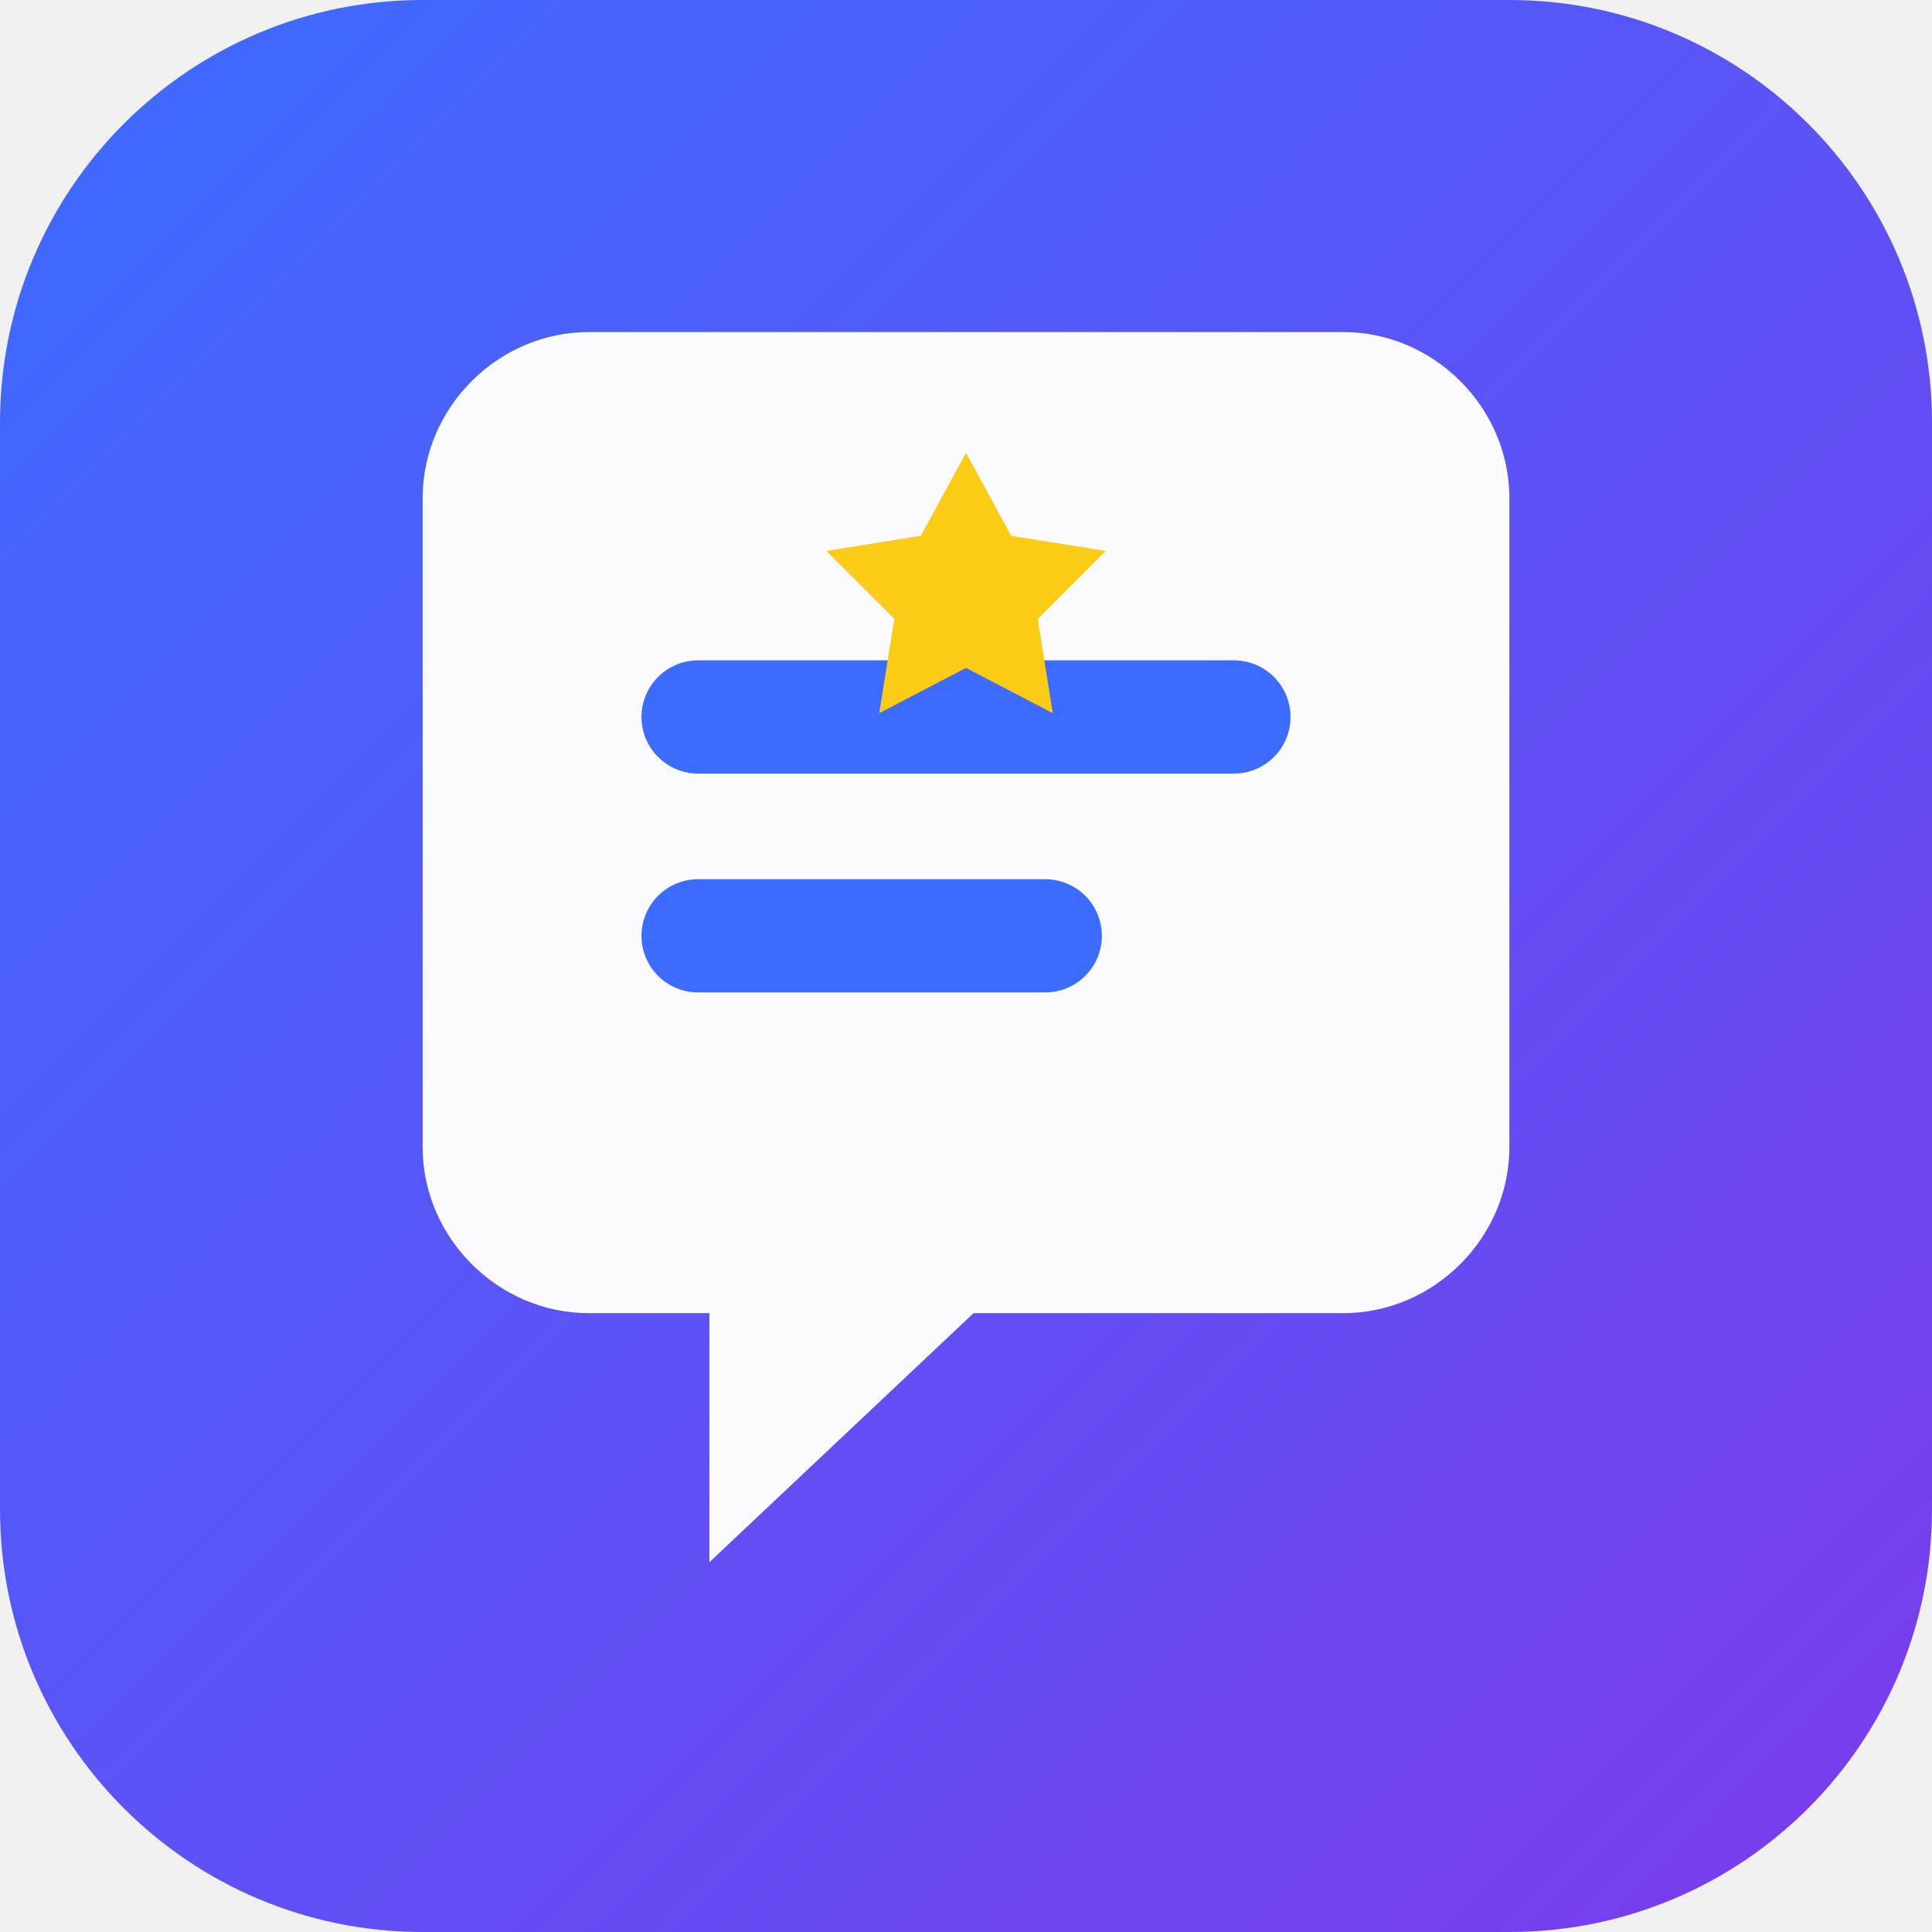
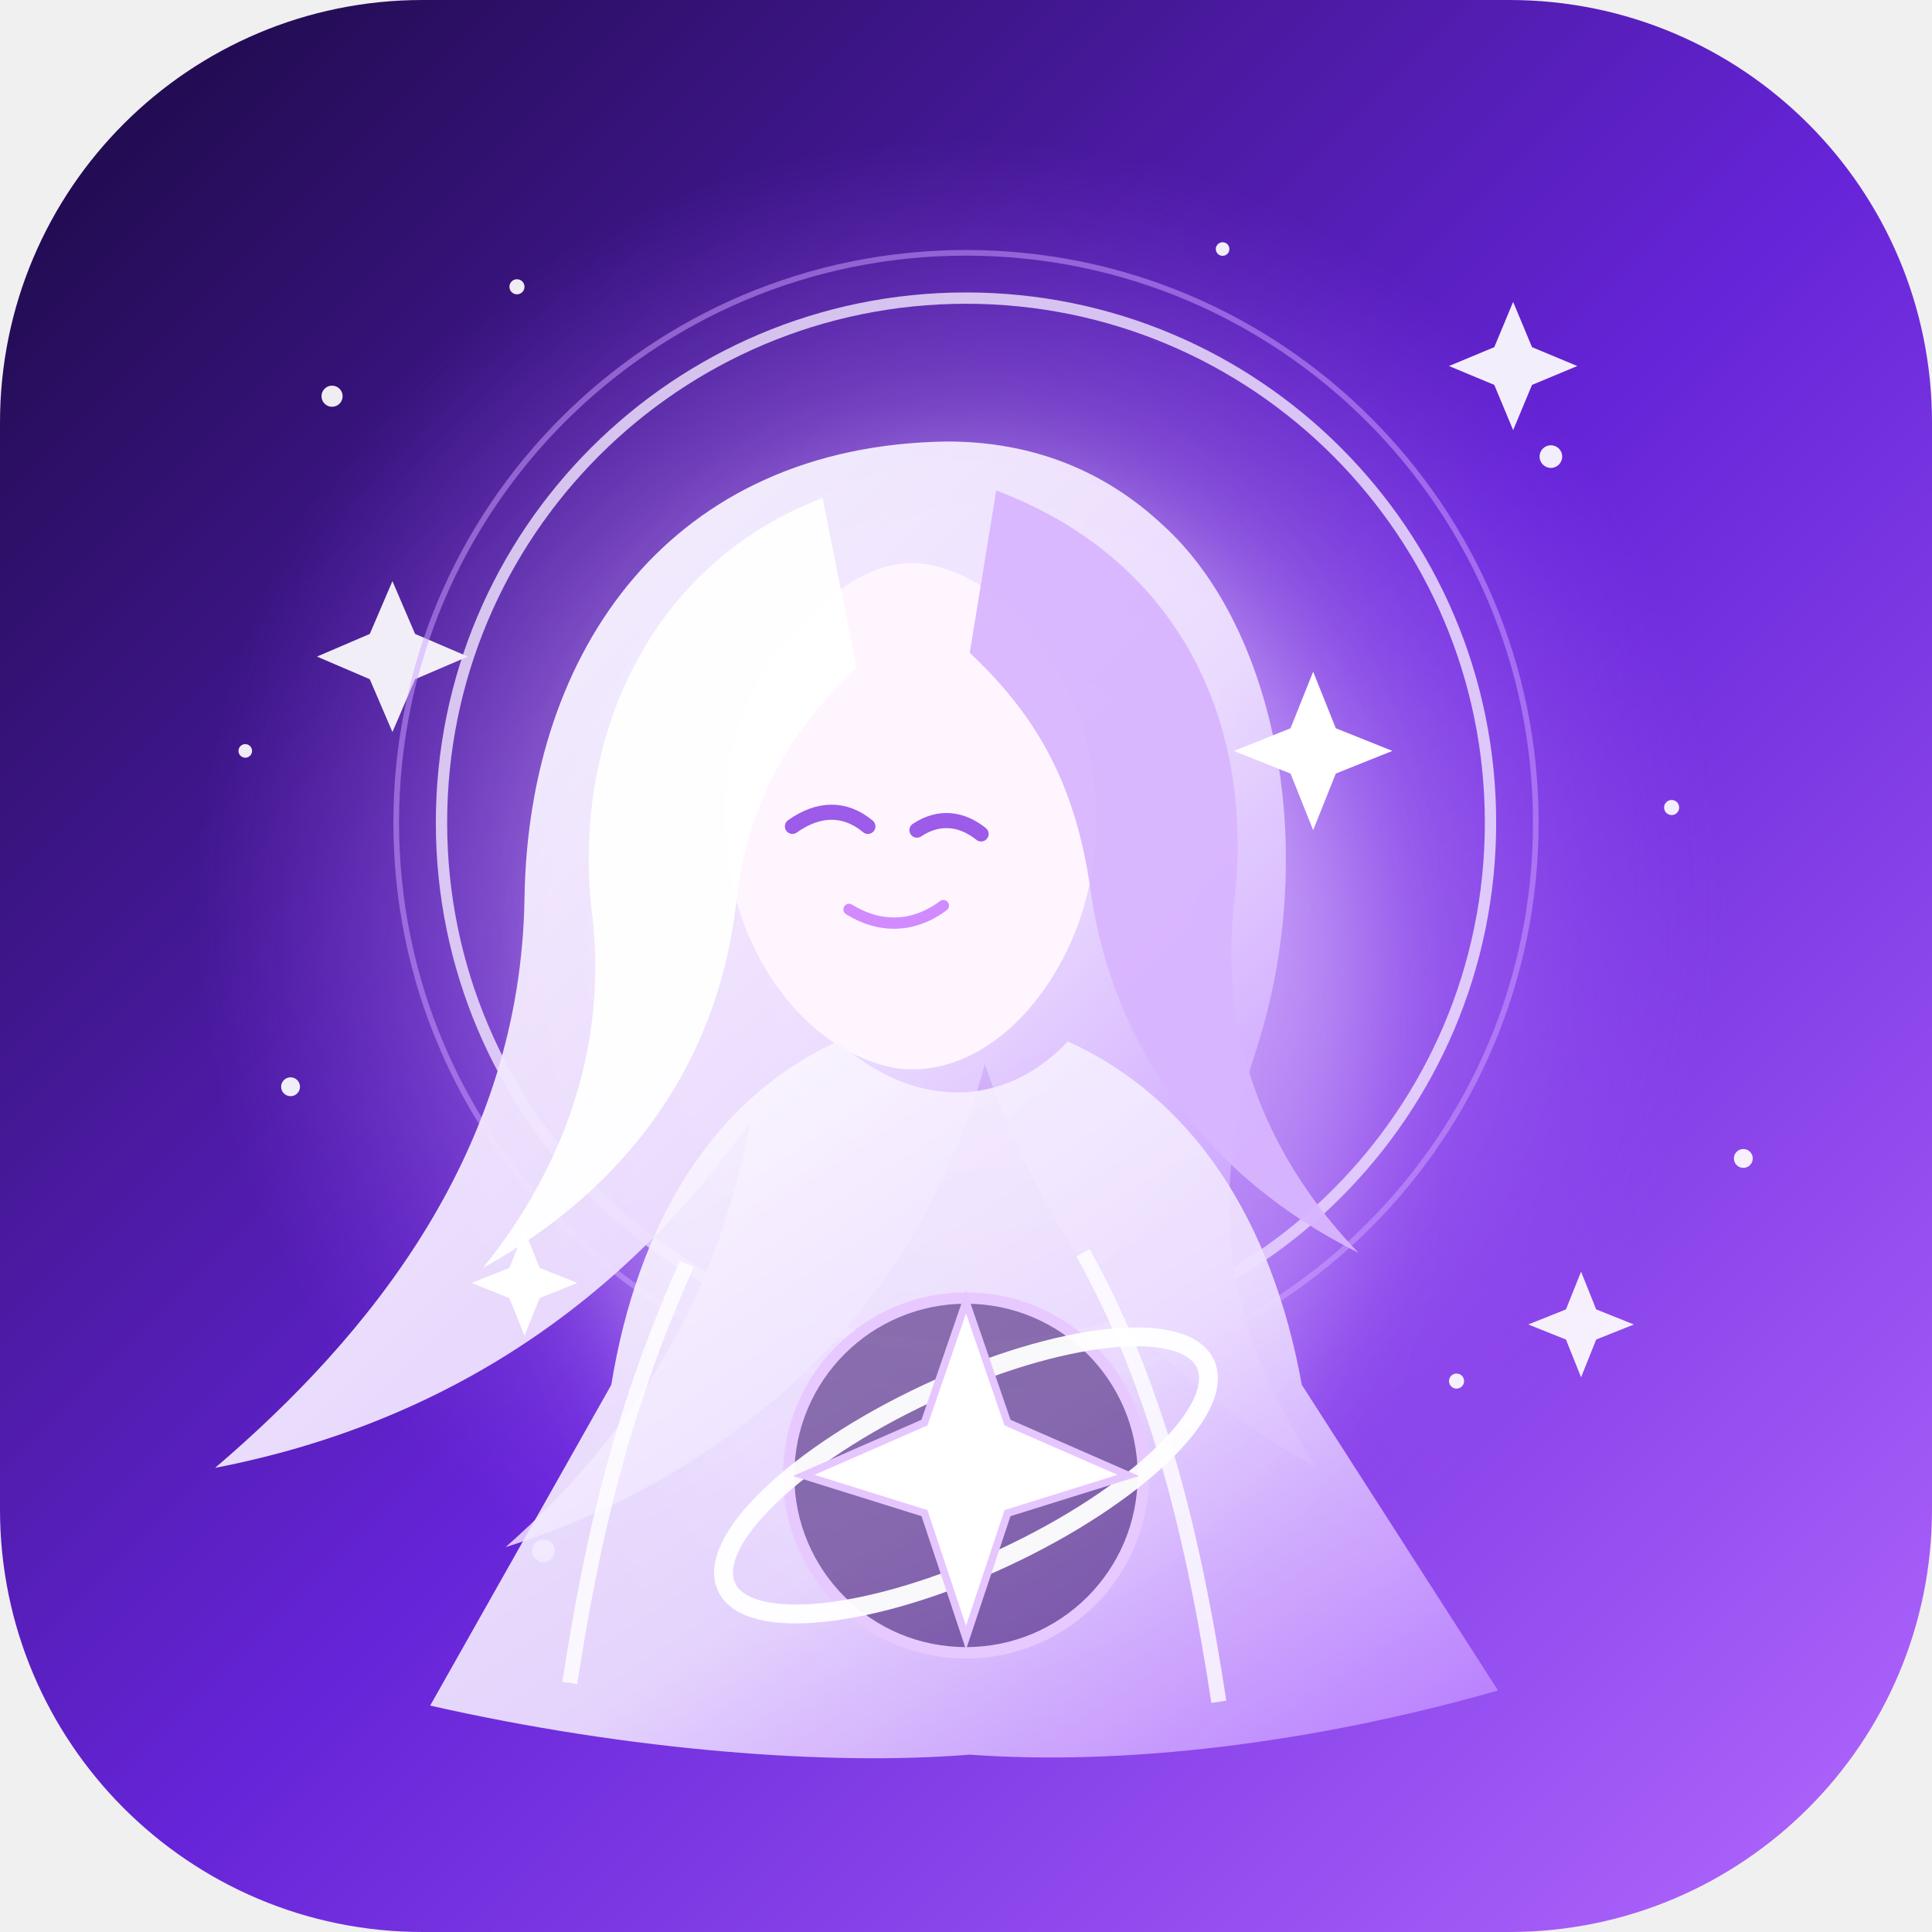
<svg xmlns="http://www.w3.org/2000/svg" viewBox="0 0 512 512">
  <defs>
-     <linearGradient id="g" x1="0" y1="0" x2="1" y2="1">
-       <stop stop-color="#3b6cff" />
-       <stop offset="1" stop-color="#7c3aed" />
+     <linearGradient id="bg" x1="0" y1="0" x2="1" y2="1">
+       <stop stop-color="#18083e" />
+       <stop offset=".52" stop-color="#6624d8" />
+       <stop offset="1" stop-color="#b46aff" />
    </linearGradient>
+     <radialGradient id="glow">
+       <stop stop-color="#fff" stop-opacity=".95" />
+       <stop offset=".35" stop-color="#e7caff" stop-opacity=".65" />
+       <stop offset="1" stop-color="#9d4dff" stop-opacity="0" />
+     </radialGradient>
+     <linearGradient id="hair" x1="0" y1="0" x2="1" y2="1">
+       <stop stop-color="#fff" />
+       <stop offset=".55" stop-color="#eee1ff" />
+       <stop offset="1" stop-color="#b77cff" />
+     </linearGradient>
+     <filter id="blur">
+       <feGaussianBlur stdDeviation="13" />
+     </filter>
  </defs>
-   <rect width="512" height="512" rx="112" fill="url(#g)" />
-   <path d="M112 132c0-24 20-44 44-44h200c24 0 44 20 44 44v172c0 24-20 44-44 44H258l-70 66v-66h-32c-24 0-44-20-44-44z" fill="white" opacity=".97" />
-   <path d="M185 190h142M185 248h92" stroke="#3b6cff" stroke-width="30" stroke-linecap="round" />
-   <path d="M256 120l12 22 25 4-18 18 4 25-23-12-23 12 4-25-18-18 25-4z" fill="#facc15" />
+   <rect width="512" height="512" rx="112" fill="url(#bg)" />
+   <circle cx="255" cy="240" r="205" fill="url(#glow)" />
+   <g fill="#fff" opacity=".92">
+     <circle cx="88" cy="105" r="2.8" />
+     <circle cx="137" cy="76" r="2" />
+     <circle cx="411" cy="121" r="3" />
+     <circle cx="443" cy="214" r="2" />
+     <circle cx="77" cy="288" r="2.5" />
+     <circle cx="386" cy="366" r="2" />
+     <circle cx="144" cy="411" r="3" />
+     <circle cx="324" cy="66" r="1.8" />
+     <circle cx="462" cy="307" r="2.5" />
+     <circle cx="65" cy="199" r="1.8" />
+     <path d="M104 154l6 14 14 6-14 6-6 14-6-14-14-6 14-6z" />
+     <path d="M401 80l5 12 12 5-12 5-5 12-5-12-12-5 12-5z" />
+     <path d="M419 337l4 10 10 4-10 4-4 10-4-10-10-4 10-4z" />
+   </g>
+   <circle cx="256" cy="218" r="139" fill="none" stroke="#f4e8ff" stroke-width="3" opacity=".8" />
+   <circle cx="256" cy="218" r="151" fill="none" stroke="#cda1ff" stroke-width="1.5" opacity=".5" />
+   <ellipse cx="257" cy="279" rx="103" ry="154" fill="#d8b6ff" opacity=".35" filter="url(#blur)" />
+   <path d="M251 117c-73 1-111 55-112 121-1 67-41 116-82 151 62-12 109-45 142-92-9 47-31 83-65 113 63-20 110-65 127-128 17 50 45 83 88 107-25-38-29-72-16-111 17-53 5-112-25-139-15-14-34-22-57-22z" fill="url(#hair)" opacity=".95" />
+   <path d="M226 154c-28 18-39 48-32 80 5 24 22 45 43 49 26 4 50-25 53-57 4-34-15-69-42-76-8-2-15 0-22 4z" fill="#fff5ff" />
+   <path d="M210 219c7-5 14-5 20 0" stroke="#9c5be8" stroke-width="4" stroke-linecap="round" fill="none" />
+   <path d="M243 220c6-4 12-3 17 1" stroke="#9c5be8" stroke-width="4" stroke-linecap="round" fill="none" />
+   <path d="M225 241c8 5 17 5 25-1" stroke="#d18bff" stroke-width="3" stroke-linecap="round" fill="none" />
+   <path d="M218 132c-45 17-67 63-61 111 4 35-8 67-29 93 38-21 62-54 67-96 3-28 15-47 32-63z" fill="#fff" opacity=".95" />
+   <path d="M264 130c48 18 69 61 63 110-4 37 10 68 33 92-40-20-65-54-71-96-4-29-15-47-32-63z" fill="#d8b6ff" opacity=".95" />
+   <path d="M222 276c-33 15-53 48-60 91l-48 85c53 12 106 16 143 13 41 3 91-3 140-17l-52-81c-8-44-29-76-62-91-17 18-41 18-61 0z" fill="url(#hair)" opacity=".92" />
+   <path d="M182 335c-17 38-25 72-31 111M287 332c19 34 29 73 36 119" fill="none" stroke="#fff" stroke-width="4" opacity=".8" />
+   <circle cx="256" cy="391" r="47" fill="#3a126f" fill-opacity=".56" stroke="#e8c9ff" stroke-width="3" />
+   <ellipse cx="256" cy="391" rx="70" ry="24" transform="rotate(-25 256 391)" fill="none" stroke="#fff" stroke-width="5" opacity=".95" />
+   <path d="M256 345l11 32 32 14-32 10-11 33-11-33-32-10 32-14z" fill="#fff" stroke="#e6c6ff" stroke-width="2" />
+   <g fill="#fff">
+     <path d="M348 178l6 15 15 6-15 6-6 15-6-15-15-6 15-6z" />
+     <path d="M139 326l4 10 10 4-10 4-4 10-4-10-10-4 10-4z" />
+   </g>
</svg>
